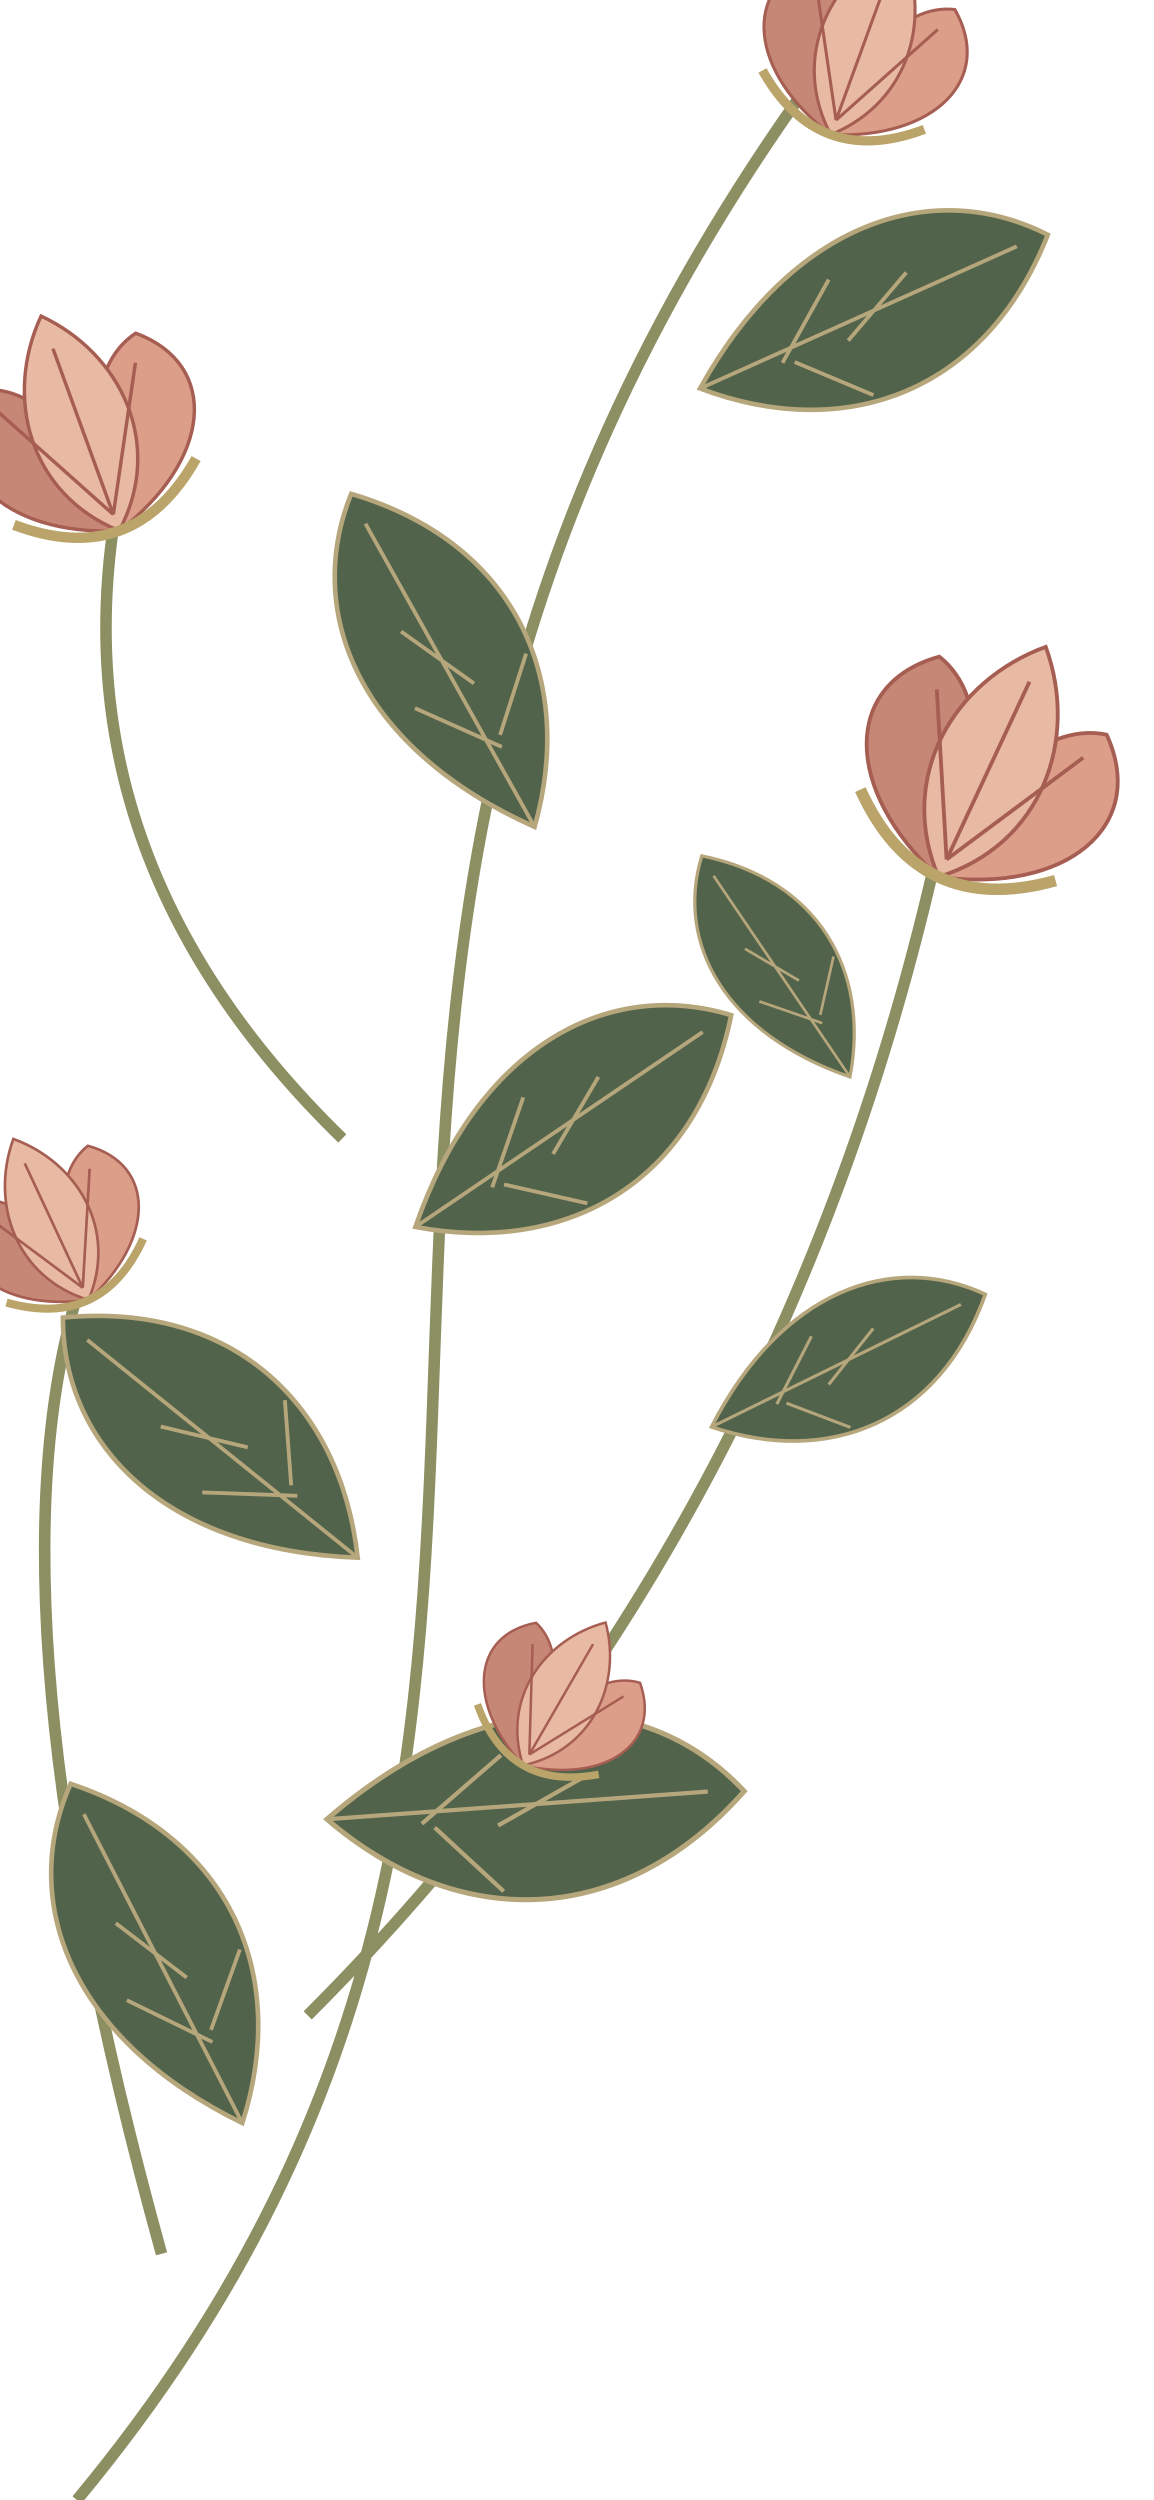
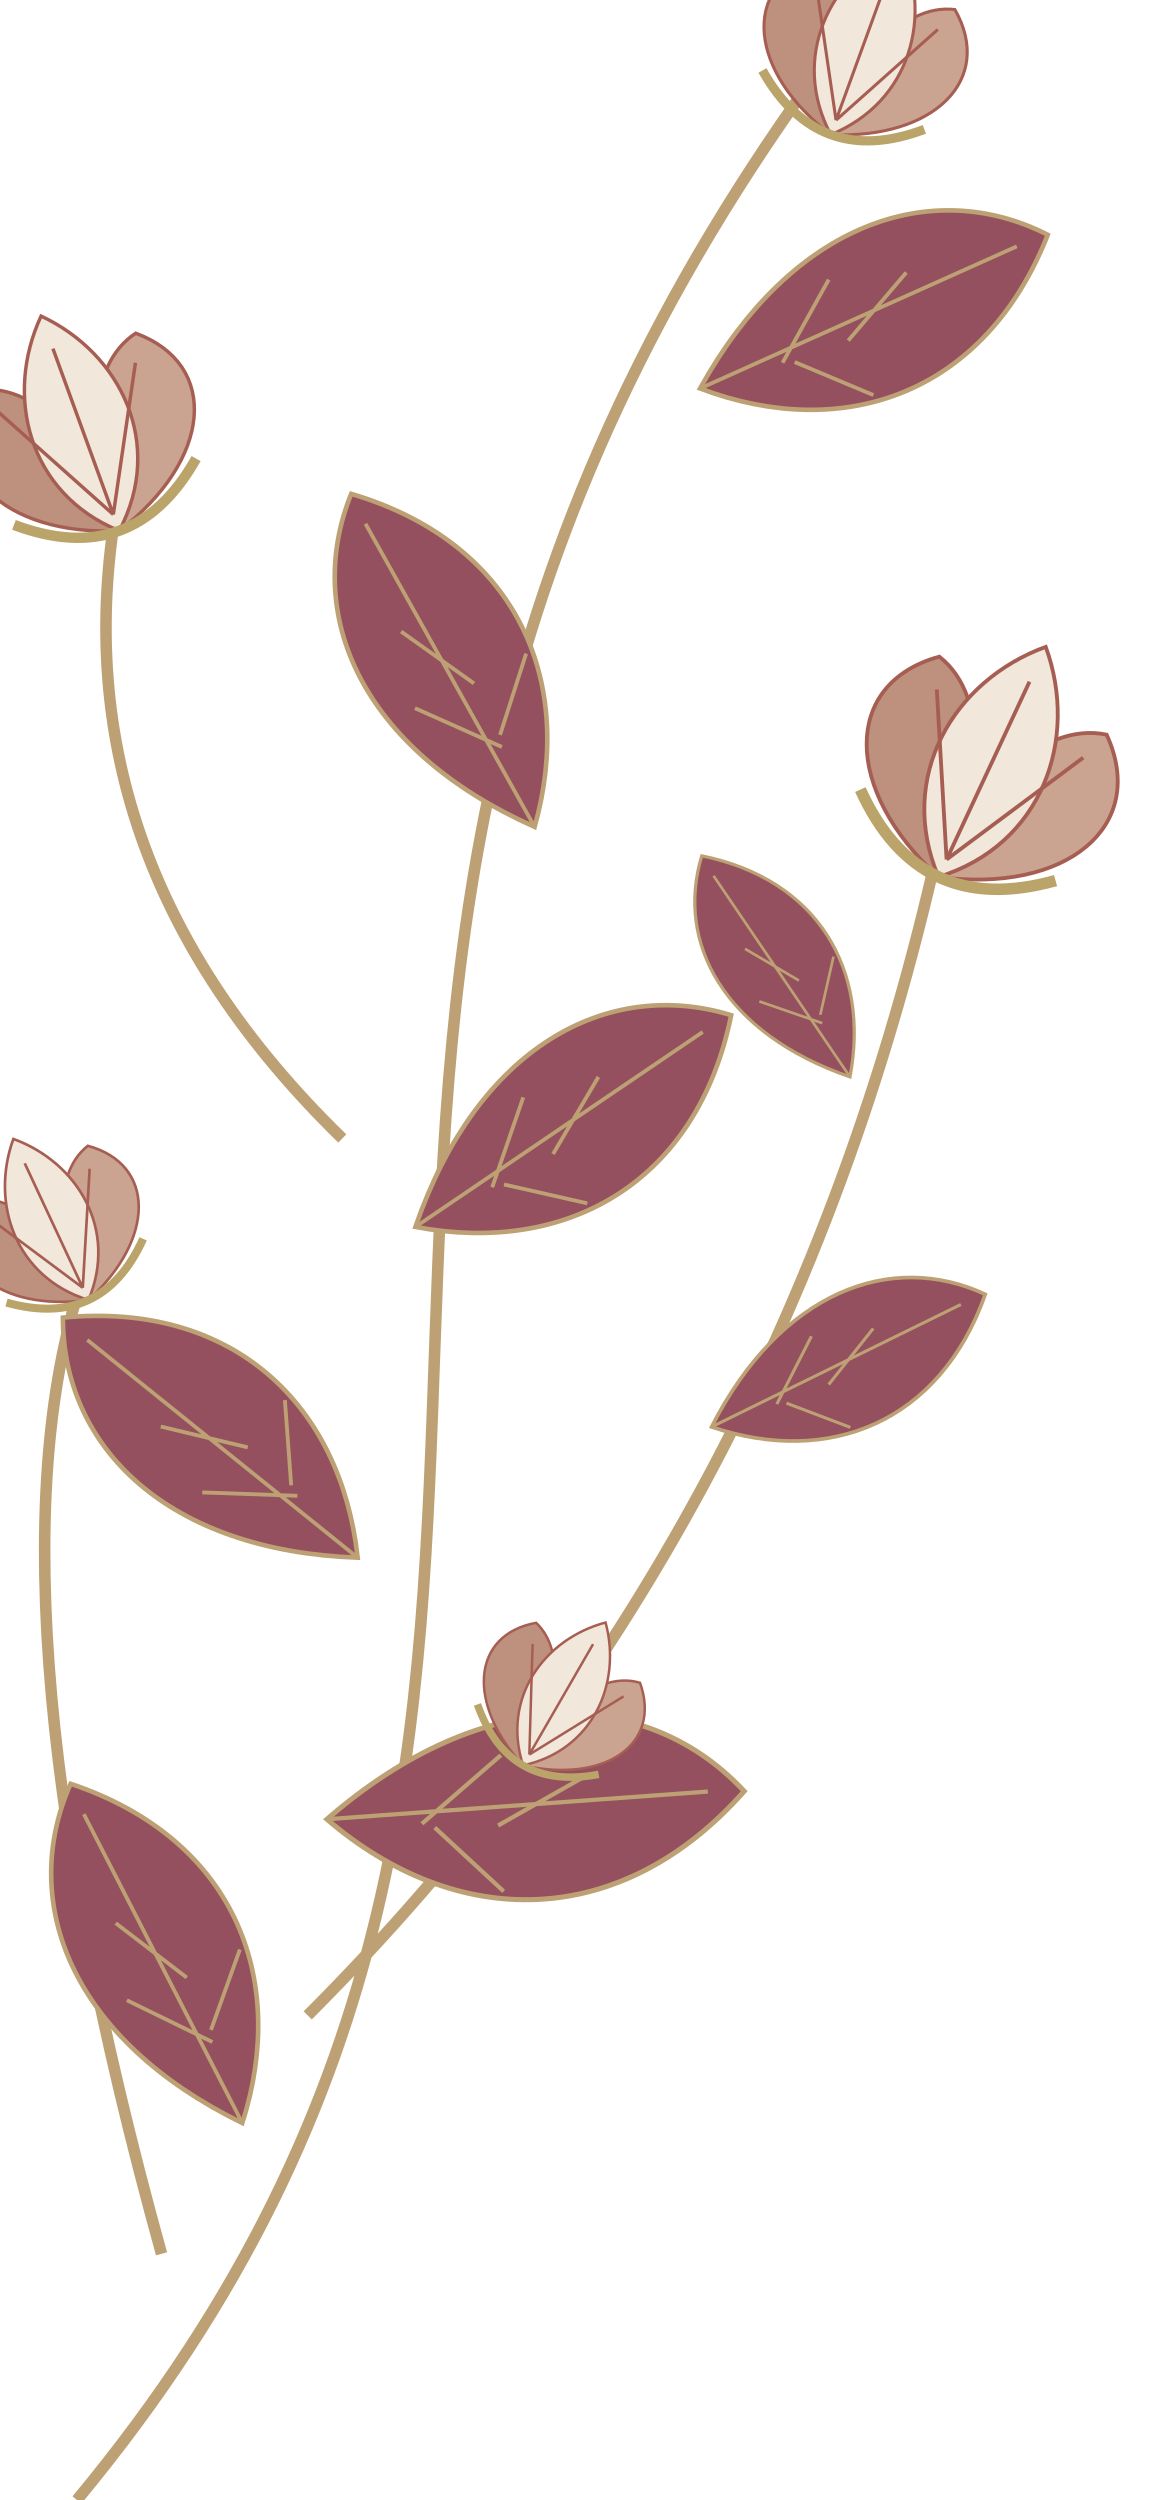
<svg xmlns="http://www.w3.org/2000/svg" viewBox="0 0 300 650" fill="none">
  <defs>
    <g id="leaf">
-       <path d="M0 0C-48-12-69-44-62-77-18-72 4-40 0 0Z" fill="#52634b" stroke="#b6a67b" stroke-width="1.2" />
-       <path d="M0 0-57-70M-12-19l-24-6m14-9-21-10m30 22 3-22" stroke="#b6a67b" />
+       <path d="M0 0C-48-12-69-44-62-77-18-72 4-40 0 0Z" fill="#94505e" stroke="#bda174" stroke-width="1.2" />
+       <path d="M0 0-57-70M-12-19l-24-6m14-9-21-10m30 22 3-22" stroke="#bda174" />
    </g>
    <g id="flower" stroke="#a65e53" stroke-width="1">
-       <path d="M0 0C-32-10-44-35-24-52-7-48 1-24 0 0Z" fill="#c78776" />
-       <path d="M0 0C32-10 44-35 24-52 7-48-1-24 0 0Z" fill="#dc9e89" />
-       <path d="M0 0C-21-19-18-48 0-66 18-48 21-19 0 0Z" fill="#e9baa3" />
+       <path d="M0 0C-32-10-44-35-24-52-7-48 1-24 0 0Z" fill="#be907e" />
+       <path d="M0 0C32-10 44-35 24-52 7-48-1-24 0 0Z" fill="#caa391" />
+       <path d="M0 0C-21-19-18-48 0-66 18-48 21-19 0 0Z" fill="#f1e7da" />
      <path d="M0-5V-56m0 51-21-39M0-5l21-39" />
      <path d="M-28-12Q0 12 28-12" stroke="#baa46a" stroke-width="3" />
    </g>
  </defs>
-   <path d="M20 650C195 439 28 268 216 14M42 586Q-7 409 23 328M80 524Q204 400 244 220M89 296Q13 222 31 128" stroke="#8b8f61" stroke-width="3" />
+   <path d="M20 650C195 439 28 268 216 14M42 586Q-7 409 23 328M80 524Q204 400 244 220M89 296Q13 222 31 128" stroke="#bda174" stroke-width="3" />
  <use href="#leaf" transform="translate(63 552) rotate(12)" />
  <use href="#leaf" transform="translate(85 473) rotate(125) scale(1.1)" />
  <use href="#leaf" transform="translate(93 405) rotate(-12)" />
  <use href="#leaf" transform="translate(108 319) rotate(95)" />
  <use href="#leaf" transform="translate(139 215) rotate(10)" />
  <use href="#leaf" transform="translate(182 101) rotate(105)" />
  <use href="#leaf" transform="translate(185 371) rotate(103) scale(.8)" />
  <use href="#leaf" transform="translate(221 280) rotate(5) scale(.7)" />
  <use href="#flower" transform="translate(216 35) rotate(20) scale(.8)" />
  <use href="#flower" transform="translate(31 138) rotate(-20) scale(.9)" />
  <use href="#flower" transform="translate(244 228) rotate(25)" />
  <use href="#flower" transform="translate(23 338) rotate(-25) scale(.7)" />
  <use href="#flower" transform="translate(136 459) rotate(30) scale(.65)" />
</svg>
